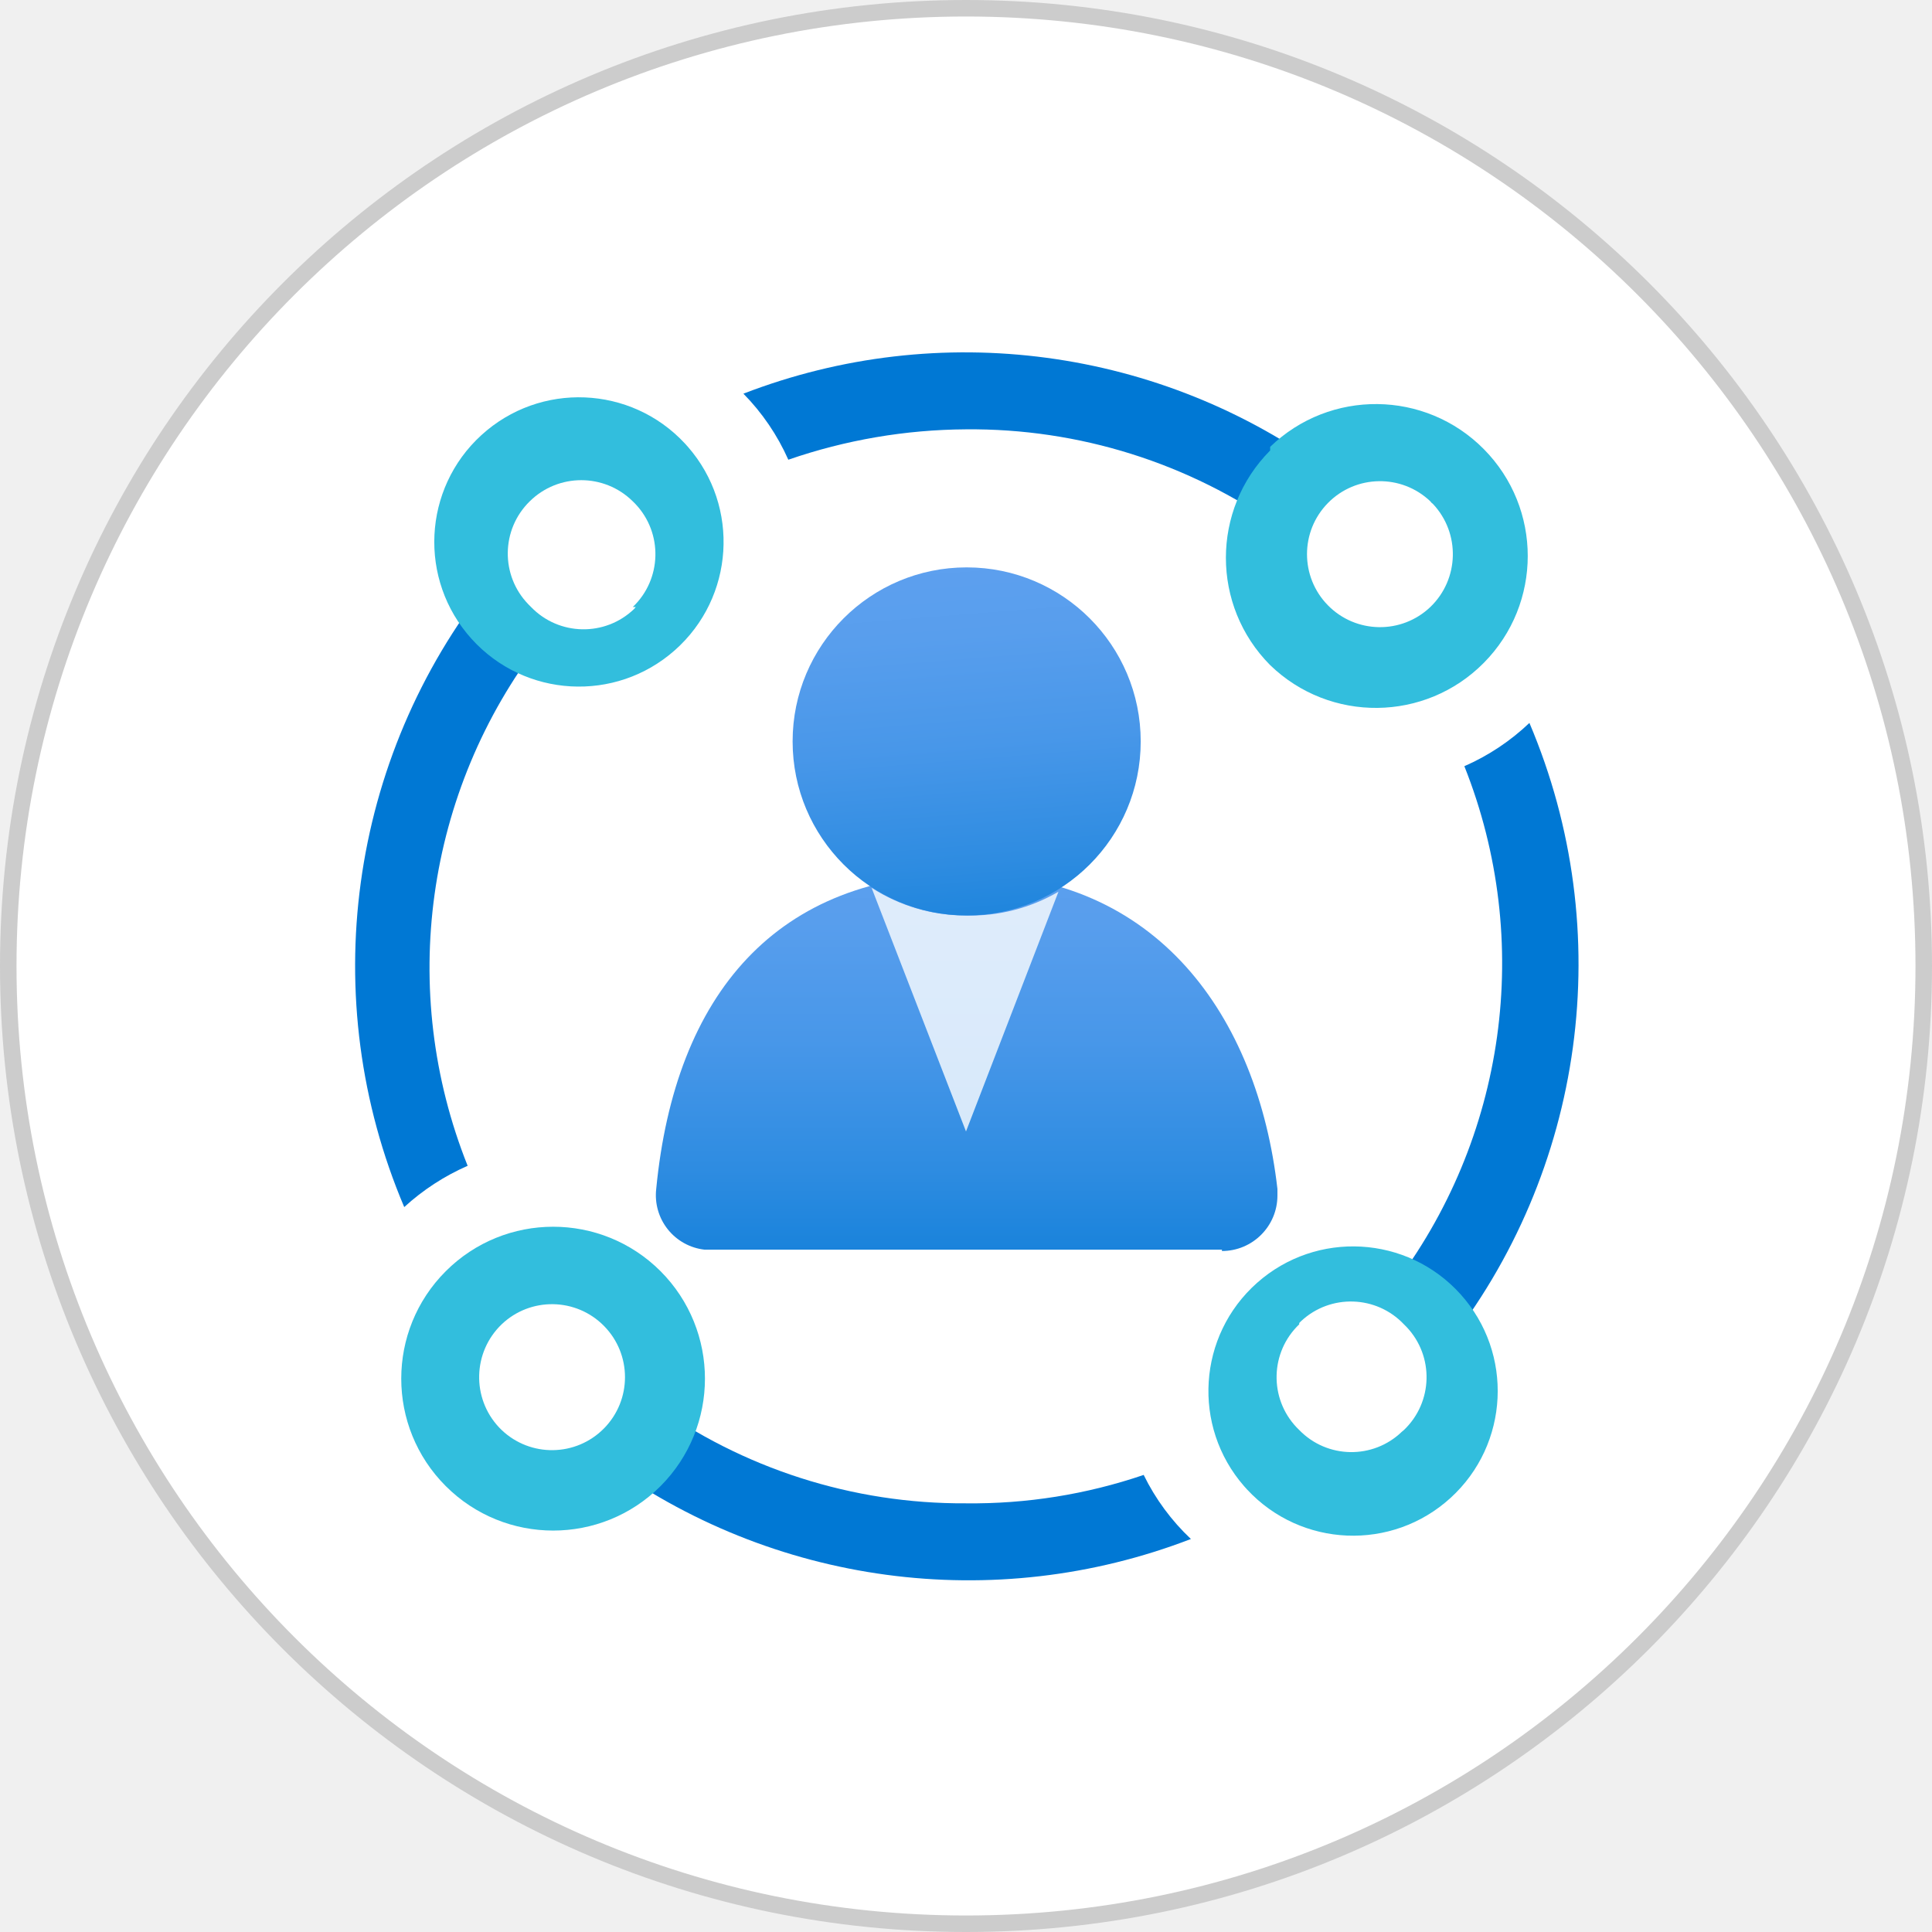
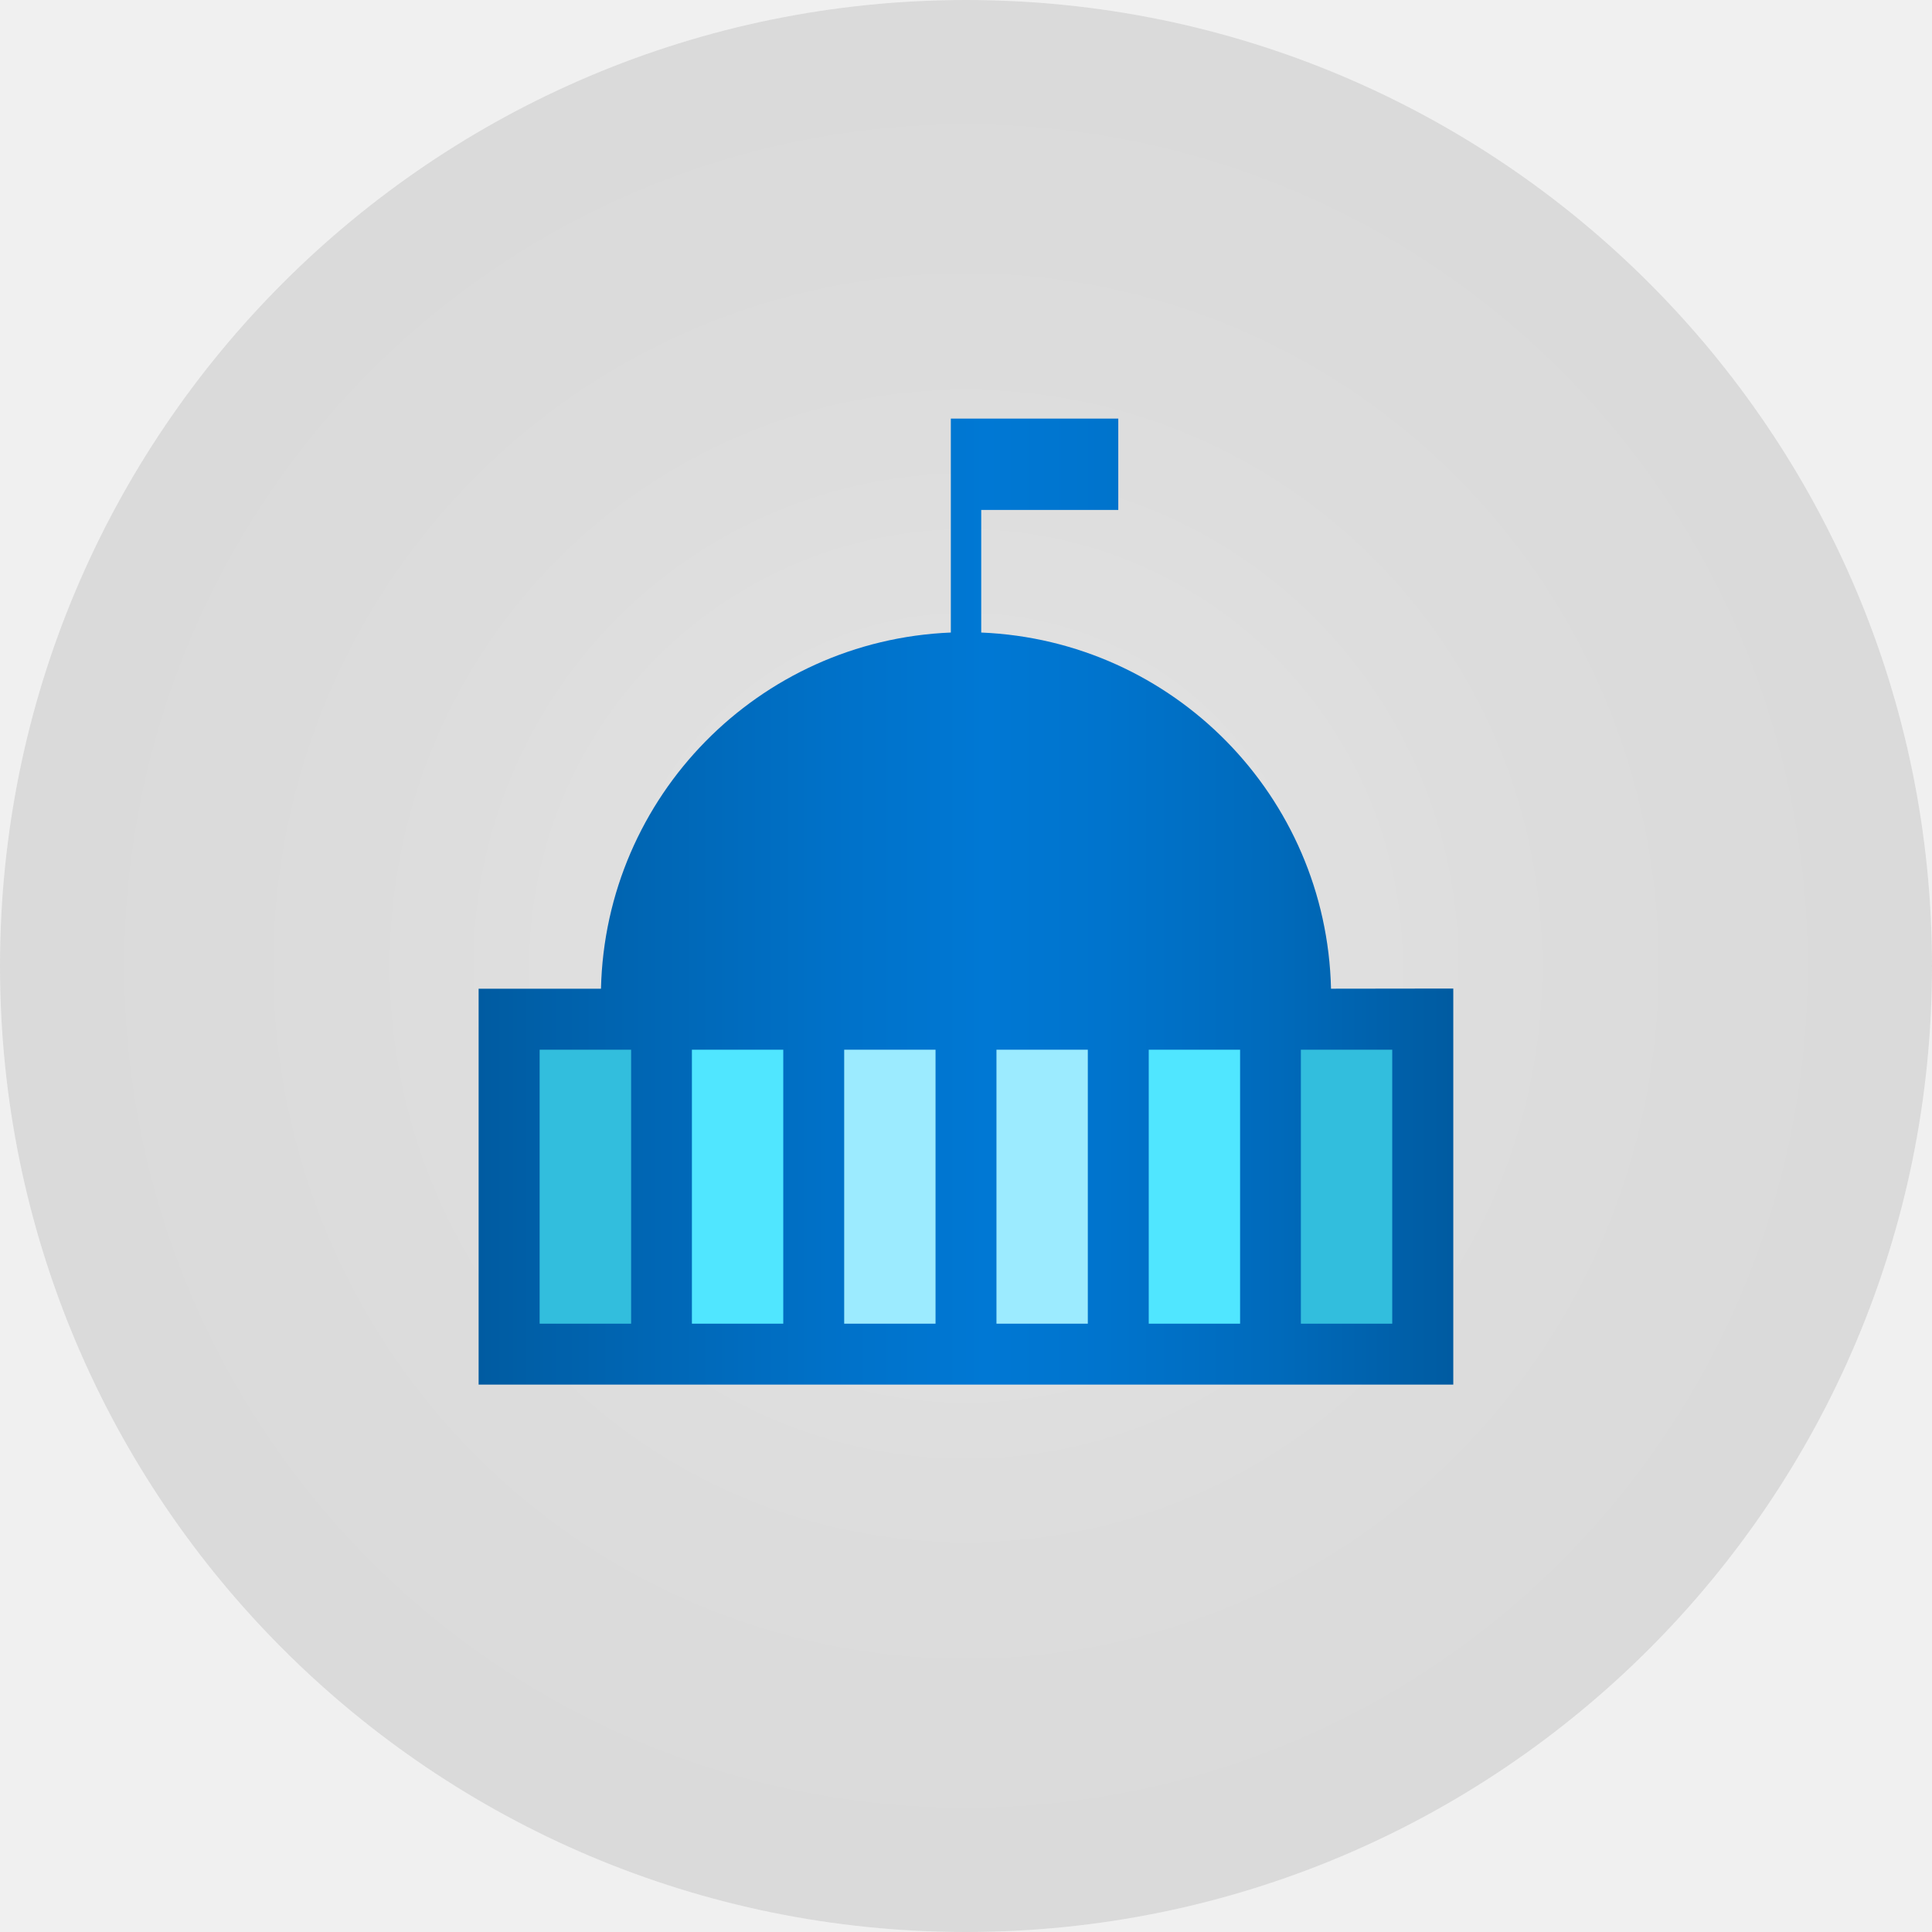
- <svg xmlns="http://www.w3.org/2000/svg" xmlns:xlink="http://www.w3.org/1999/xlink" id="Shapes" viewBox="0 0 58.5 58.5">
+ <svg xmlns="http://www.w3.org/2000/svg" id="Shapes" viewBox="0 0 60 60">
  <defs>
-     <linearGradient id="linear-gradient" x1="29.26" y1="493.93" x2="29.26" y2="478.31" gradientTransform="matrix(1, 0, 0, -1, 0, 519)" gradientUnits="userSpaceOnUse">
-       <stop offset="0" stop-color="#5ea0ef" />
-       <stop offset="0.18" stop-color="#589eed" />
-       <stop offset="0.41" stop-color="#4897e9" />
-       <stop offset="0.66" stop-color="#2e8ce1" />
-       <stop offset="0.94" stop-color="#0a7cd7" />
-       <stop offset="1" stop-color="#0078d4" />
+     <radialGradient id="radial-gradient" cx="30" cy="30" r="30" gradientUnits="userSpaceOnUse">
+       <stop offset="0" stop-color="#b3b3b3" />
+       <stop offset="0.12" stop-color="#adadad" />
+       <stop offset="0.64" stop-color="#9b9b9b" />
+       <stop offset="1" stop-color="#949494" />
+     </radialGradient>
+     <linearGradient id="linear-gradient" x1="14.867" y1="28" x2="45.133" y2="28" gradientUnits="userSpaceOnUse">
+       <stop offset="0" stop-color="#005ba1" />
+       <stop offset="0.07" stop-color="#0060a9" />
+       <stop offset="0.36" stop-color="#0071c8" />
+       <stop offset="0.52" stop-color="#0078d4" />
+       <stop offset="0.64" stop-color="#0074cd" />
+       <stop offset="0.82" stop-color="#006abb" />
+       <stop offset="1" stop-color="#005ba1" />
    </linearGradient>
-     <linearGradient id="linear-gradient-2" x1="28.81" y1="502.3" x2="29.95" y2="488.11" xlink:href="#linear-gradient" />
  </defs>
-   <circle cx="29.25" cy="29.25" r="29" fill="#fff" stroke="#ccc" stroke-width="0.5" />
-   <rect x="10.67" y="10.67" width="37.16" height="37.16" fill="#fff" />
  <g>
-     <path d="M14.16,35.3a16.17,16.17,0,0,1,2.2-15.86,4.28,4.28,0,0,1-1.54-1.83,18.68,18.68,0,0,0-2.58,18.94A7,7,0,0,1,14.16,35.3Zm8.35-23.38a6.77,6.77,0,0,1,1.36,2A16.74,16.74,0,0,1,29.25,13,16.19,16.19,0,0,1,38.79,16,4.82,4.82,0,0,1,40,14.5h0l.27-.2A18.63,18.63,0,0,0,22.51,11.92ZM44.34,23.2A16.13,16.13,0,0,1,42.14,39a5,5,0,0,1,1,.88,4.87,4.87,0,0,1,.59.95,18.68,18.68,0,0,0,2.58-18.94A6.82,6.82,0,0,1,44.34,23.2ZM34.63,44.66a16.12,16.12,0,0,1-5.38.86h0a16.1,16.1,0,0,1-9.54-3.06A4.48,4.48,0,0,1,18.5,44h0l-.27.2a18.71,18.71,0,0,0,17.83,2.4A6.73,6.73,0,0,1,34.63,44.66Z" fill="#0078d4" />
-     <path d="M20.83,13.53a4.38,4.38,0,1,1-.09-.1Z" fill="#32bedd" />
-     <path d="M19.16,18.38a2.21,2.21,0,0,0,.08-3.12l-.08-.08a2.22,2.22,0,0,0-3.12,0h0A2.21,2.21,0,0,0,16,18.3l.08.08h0a2.21,2.21,0,0,0,3.12.06l.05-.06" fill="#fff" />
-     <path d="M38.46,13.53a4.6,4.6,0,1,1,0,6.61,4.61,4.61,0,0,1,0-6.5Z" fill="#32bedd" />
-     <path d="M43.31,15.18a2.21,2.21,0,1,0,0,3.2h0a2.22,2.22,0,0,0,.08-3.12.3.3,0,0,1-.08-.08" fill="#fff" />
-     <path d="M37.67,45a4.38,4.38,0,1,1,.09.1Z" fill="#32bedd" />
-     <path d="M39.34,40.1a2.21,2.21,0,0,0-.08,3.12l.08.08a2.2,2.2,0,0,0,3.11.05l.06-.05a2.21,2.21,0,0,0,.08-3.12l-.08-.08h0A2.21,2.21,0,0,0,39.4,40l-.06.06" fill="#fff" />
-     <path d="M20,45a4.6,4.6,0,1,1,0-6.51h0A4.61,4.61,0,0,1,20,45Z" fill="#32bedd" />
-     <path d="M15.19,43.3a2.21,2.21,0,1,0,0-3.2h0a2.22,2.22,0,0,0-.08,3.12l.08.08" fill="#fff" />
-     <path d="M37,37.88a1.68,1.68,0,0,0,1.68-1.68h0V36c-.6-5.24-3.66-9.54-9.41-9.54S20.44,30.1,19.87,36a1.66,1.66,0,0,0,1.47,1.84H37Z" fill="url(#linear-gradient)" />
-     <path d="M29.25,27.72a5.25,5.25,0,0,1-2.86-.84l2.86,7.38L32.05,27A5.26,5.26,0,0,1,29.25,27.72Z" fill="#fff" opacity="0.8" style="isolation: isolate" />
-     <circle cx="29.27" cy="22.45" r="5.27" fill="url(#linear-gradient-2)" />
+     <g>
+       <circle cx="30" cy="30" r="30" fill="#fff" />
+       <circle cx="30" cy="30" r="30" opacity="0.35" fill="url(#radial-gradient)" />
+     </g>
+     <g>
+       <path d="M41.336,30.705A11.334,11.334,0,0,0,30.473,19.644V15.837h4.256V13h-5.2v6.644A11.334,11.334,0,0,0,18.664,30.705h-3.8V43H45.133v-12.3Z" fill-rule="evenodd" fill="url(#linear-gradient)" />
+       <path d="M16.759,41.108H19.6V32.6H16.759Z" fill="#32bedd" fill-rule="evenodd" />
+       <path d="M21.488,41.108h2.837V32.6H21.488Z" fill="#50e6ff" fill-rule="evenodd" />
+       <path d="M26.217,41.108h2.837V32.6H26.217Z" fill="#9cebff" fill-rule="evenodd" />
+       <path d="M30.946,41.108h2.837V32.6H30.946Z" fill="#9cebff" fill-rule="evenodd" />
+       <path d="M35.675,41.108h2.837V32.6H35.675Z" fill="#50e6ff" fill-rule="evenodd" />
+       <path d="M40.4,41.108h2.837V32.6H40.4Z" fill="#32bedd" fill-rule="evenodd" />
+     </g>
  </g>
</svg>
